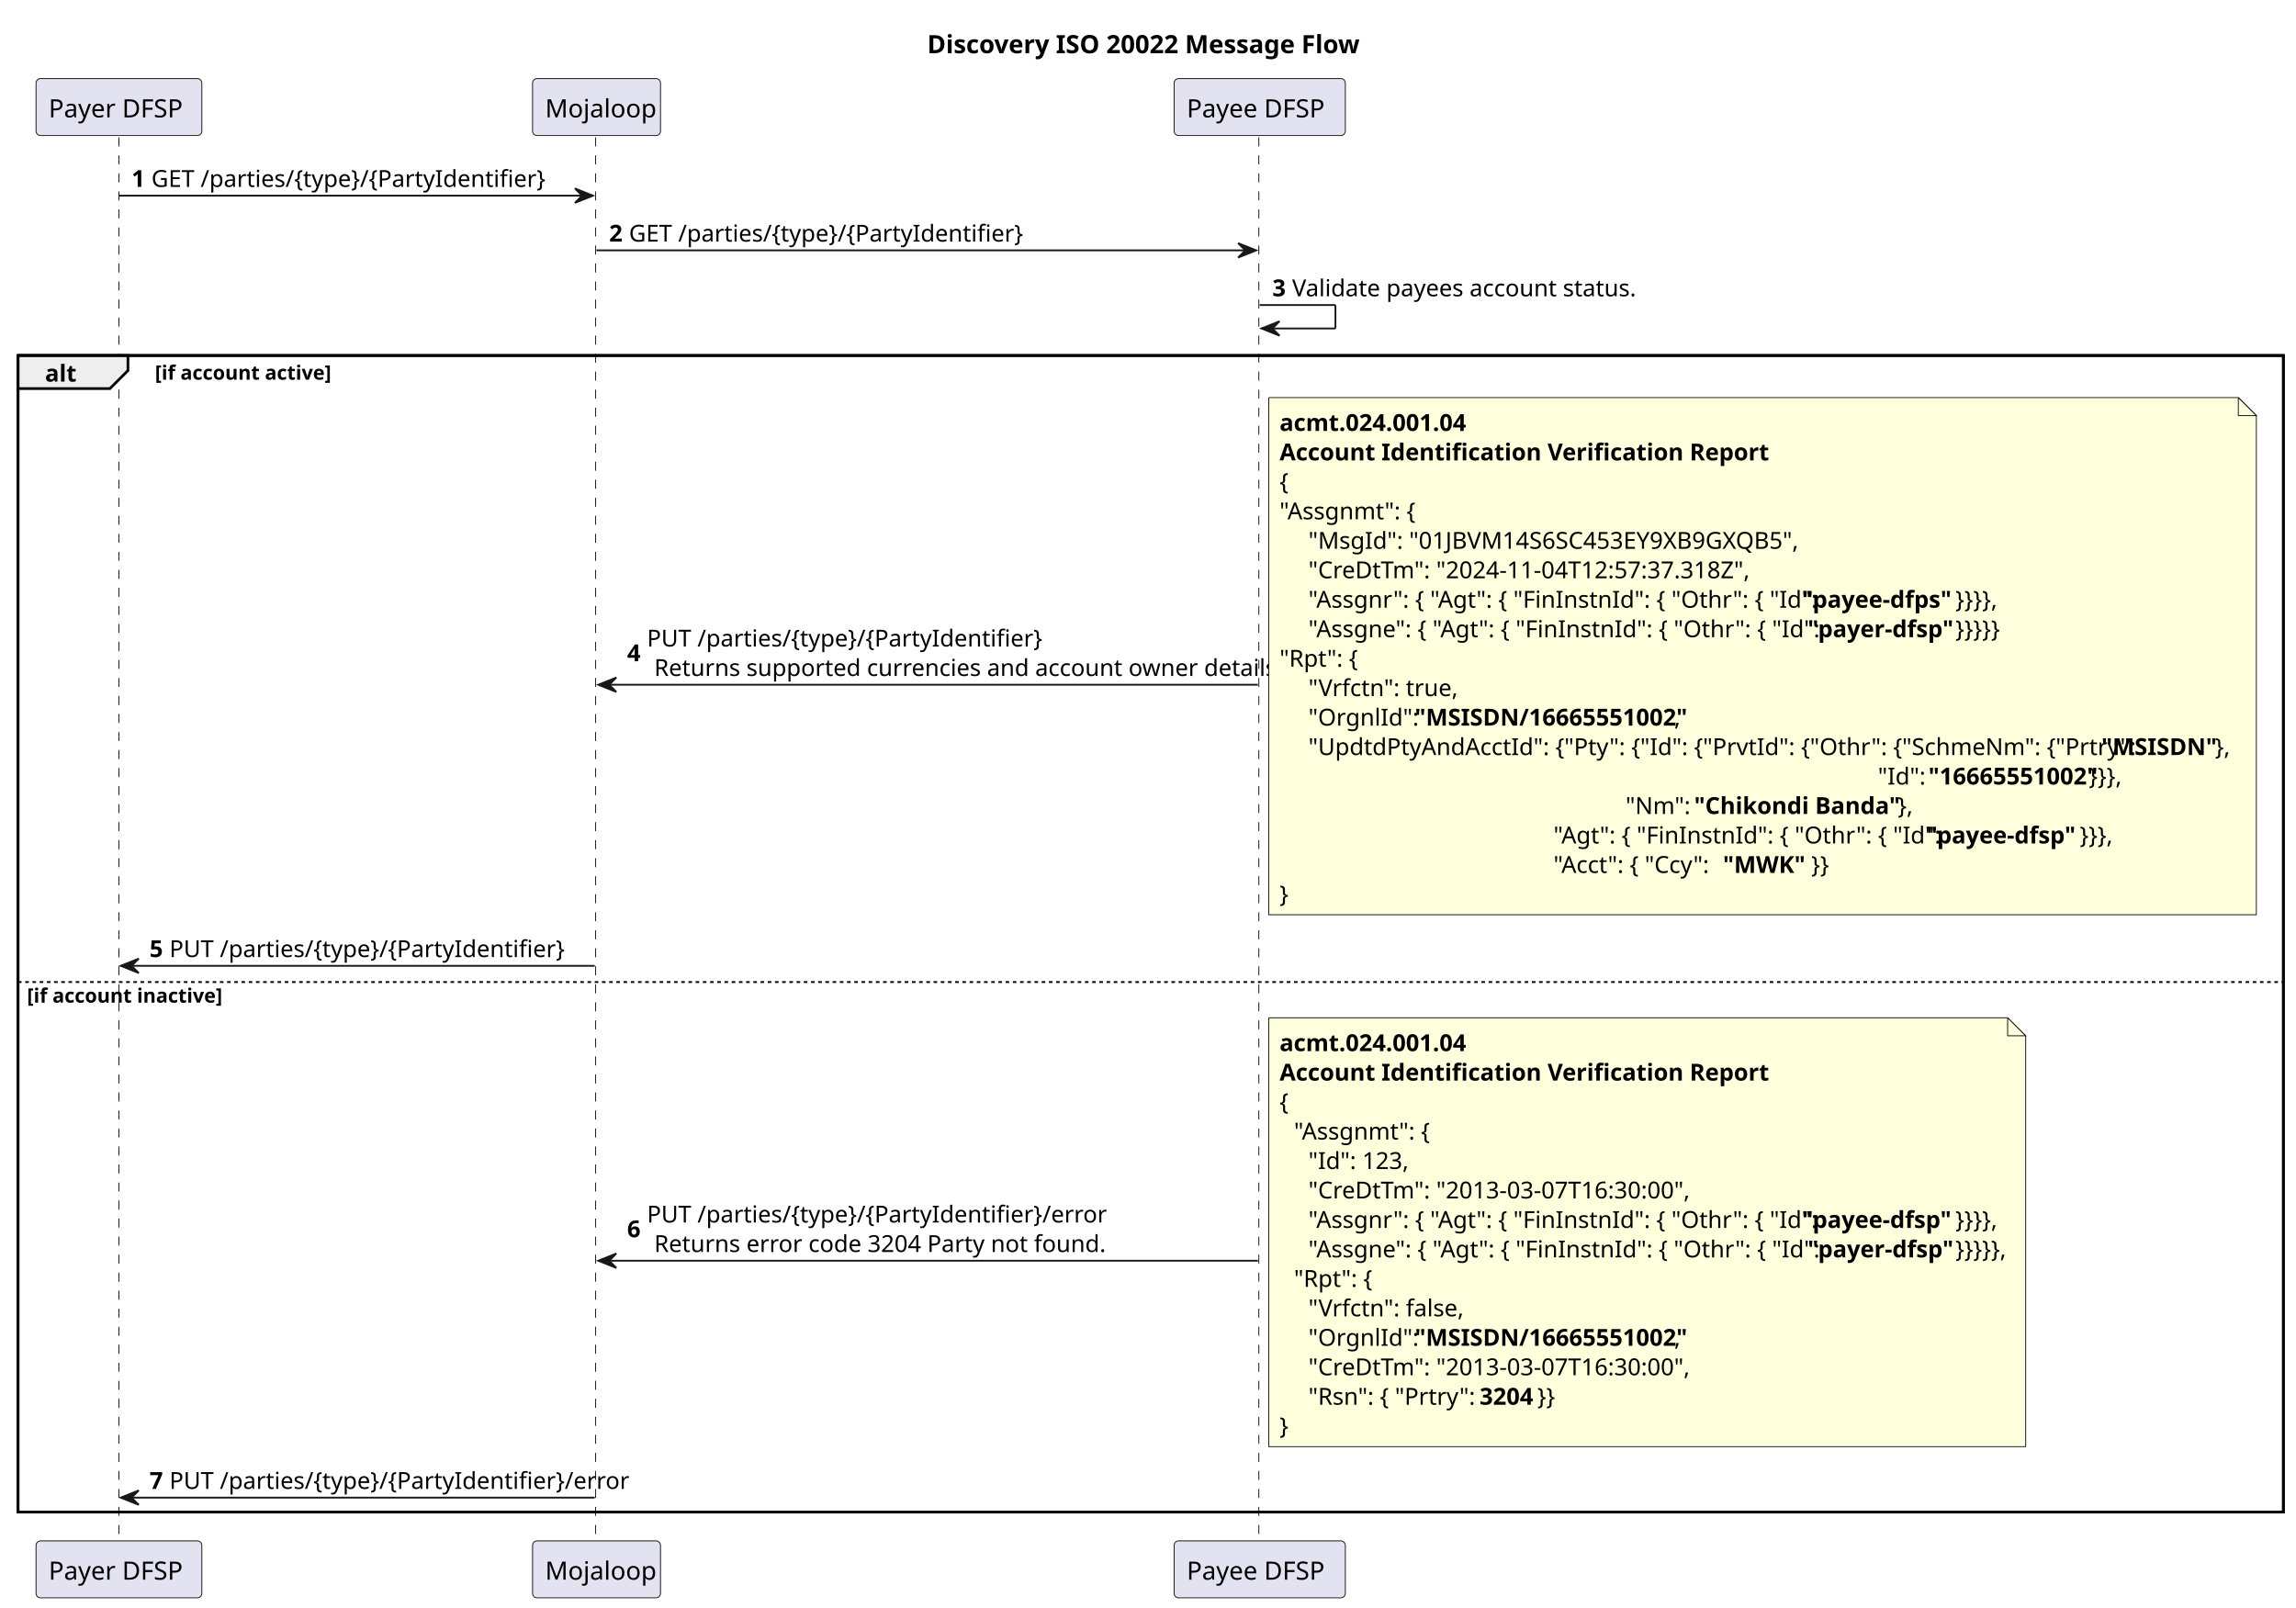
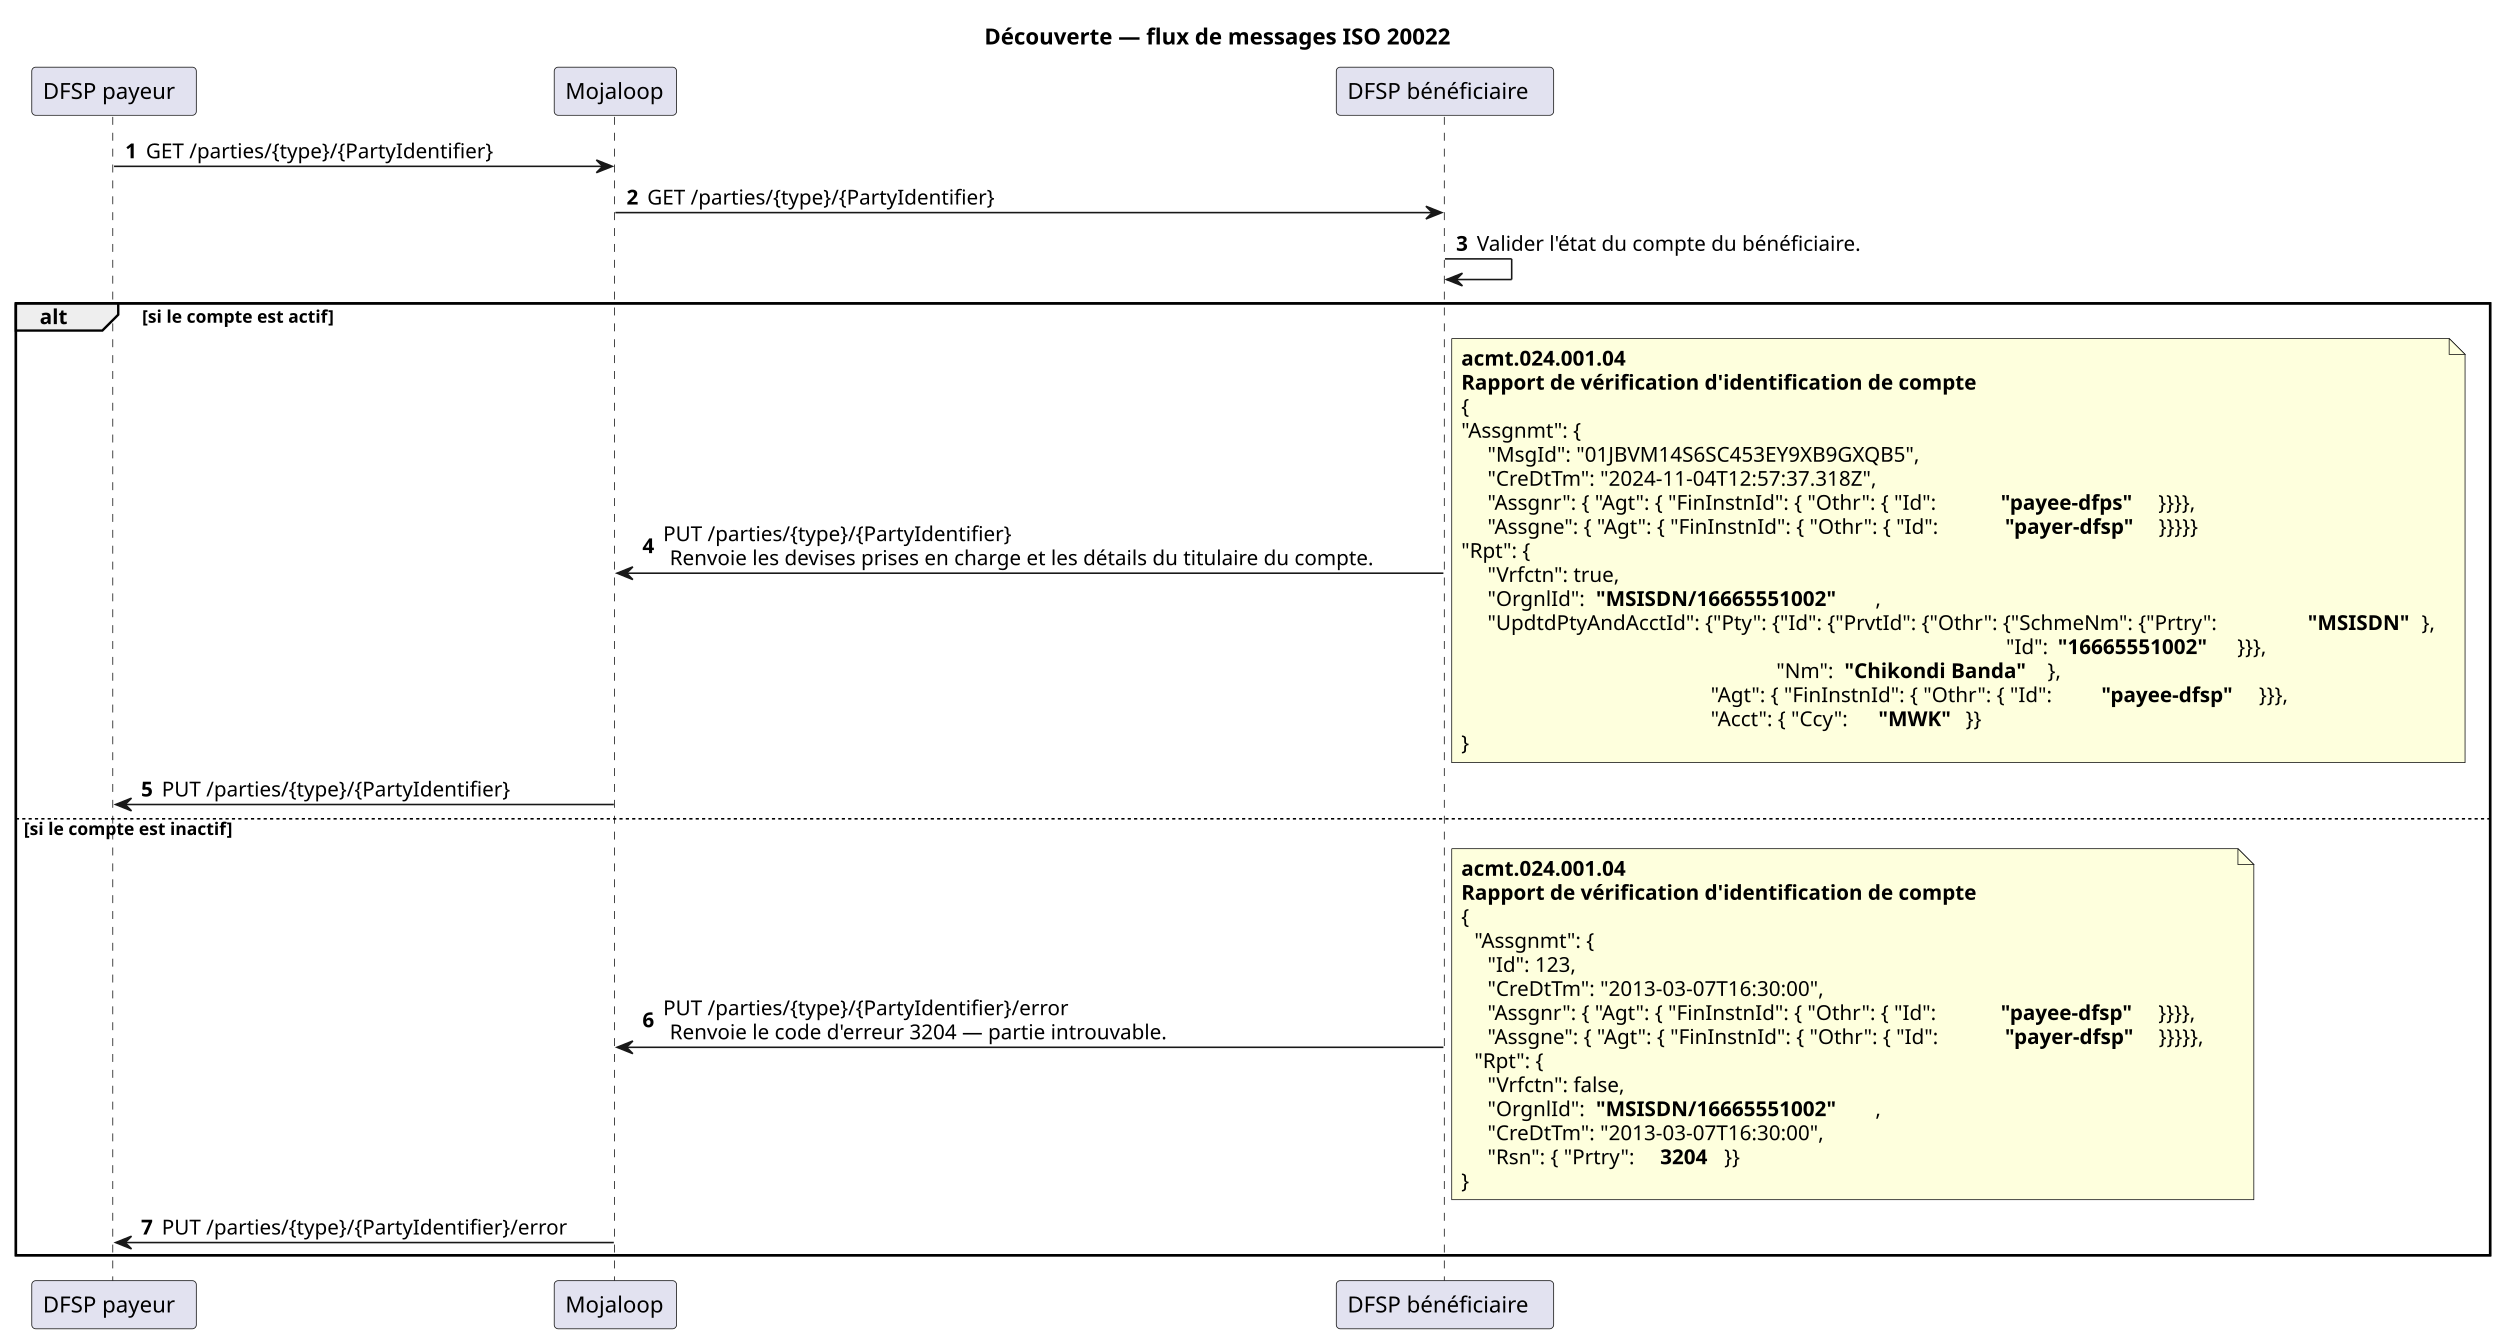
- <svg xmlns="http://www.w3.org/2000/svg" contentStyleType="text/css" height="892px" preserveAspectRatio="none" style="width:1274px;height:892px;background:#FFFFFF;" version="1.1" viewBox="0 0 1274 892" width="1274px" zoomAndPan="magnify">
+ <svg xmlns="http://www.w3.org/2000/svg" contentStyleType="text/css" height="842px" preserveAspectRatio="none" style="width:1574px;height:842px;background:#FFFFFF;" version="1.1" viewBox="0 0 1574 842" width="1574px" zoomAndPan="magnify">
  <defs />
  <g>
-     <text fill="#000000" font-family="sans-serif" font-size="14" font-weight="bold" lengthAdjust="spacing" textLength="247" x="514.5" y="29.533">Discovery ISO 20022 Message Flow</text>
-     <rect fill="none" height="641.789" style="stroke:#000000;stroke-width:1.5;" width="1257" x="10" y="197.273" />
-     <line style="stroke:#181818;stroke-width:0.5;stroke-dasharray:5.0,5.0;" x1="66" x2="66" y1="76.219" y2="856.062" />
-     <line style="stroke:#181818;stroke-width:0.5;stroke-dasharray:5.0,5.0;" x1="330.5" x2="330.5" y1="76.219" y2="856.062" />
-     <line style="stroke:#181818;stroke-width:0.5;stroke-dasharray:5.0,5.0;" x1="698.5" x2="698.5" y1="76.219" y2="856.062" />
-     <rect fill="#E2E2F0" height="31.609" rx="2.5" ry="2.5" style="stroke:#181818;stroke-width:0.5;" width="92" x="20" y="43.609" />
-     <text fill="#000000" font-family="sans-serif" font-size="14" lengthAdjust="spacing" textLength="78" x="27" y="65.143">Payer DFSP</text>
-     <rect fill="#E2E2F0" height="31.609" rx="2.5" ry="2.5" style="stroke:#181818;stroke-width:0.5;" width="92" x="20" y="855.062" />
-     <text fill="#000000" font-family="sans-serif" font-size="14" lengthAdjust="spacing" textLength="78" x="27" y="876.596">Payer DFSP</text>
-     <rect fill="#E2E2F0" height="31.609" rx="2.5" ry="2.5" style="stroke:#181818;stroke-width:0.5;" width="71" x="295.5" y="43.609" />
-     <text fill="#000000" font-family="sans-serif" font-size="14" lengthAdjust="spacing" textLength="57" x="302.5" y="65.143">Mojaloop</text>
-     <rect fill="#E2E2F0" height="31.609" rx="2.5" ry="2.5" style="stroke:#181818;stroke-width:0.5;" width="71" x="295.5" y="855.062" />
-     <text fill="#000000" font-family="sans-serif" font-size="14" lengthAdjust="spacing" textLength="57" x="302.5" y="876.596">Mojaloop</text>
-     <rect fill="#E2E2F0" height="31.609" rx="2.5" ry="2.5" style="stroke:#181818;stroke-width:0.5;" width="95" x="651.5" y="43.609" />
-     <text fill="#000000" font-family="sans-serif" font-size="14" lengthAdjust="spacing" textLength="81" x="658.5" y="65.143">Payee DFSP</text>
-     <rect fill="#E2E2F0" height="31.609" rx="2.5" ry="2.5" style="stroke:#181818;stroke-width:0.5;" width="95" x="651.5" y="855.062" />
-     <text fill="#000000" font-family="sans-serif" font-size="14" lengthAdjust="spacing" textLength="81" x="658.5" y="876.596">Payee DFSP</text>
-     <polygon fill="#181818" points="319,104.57,329,108.57,319,112.57,323,108.57" style="stroke:#181818;stroke-width:1.0;" />
-     <line style="stroke:#181818;stroke-width:1.0;" x1="66" x2="325" y1="108.57" y2="108.57" />
-     <text fill="#000000" font-family="sans-serif" font-size="13" font-weight="bold" lengthAdjust="spacing" textLength="7" x="73" y="103.714">1</text>
-     <text fill="#000000" font-family="sans-serif" font-size="13" lengthAdjust="spacing" textLength="201" x="84" y="103.714">GET /parties/{type}/{PartyIdentifier}</text>
-     <polygon fill="#181818" points="687,134.922,697,138.922,687,142.922,691,138.922" style="stroke:#181818;stroke-width:1.0;" />
-     <line style="stroke:#181818;stroke-width:1.0;" x1="331" x2="693" y1="138.922" y2="138.922" />
-     <text fill="#000000" font-family="sans-serif" font-size="13" font-weight="bold" lengthAdjust="spacing" textLength="7" x="338" y="134.065">2</text>
-     <text fill="#000000" font-family="sans-serif" font-size="13" lengthAdjust="spacing" textLength="201" x="349" y="134.065">GET /parties/{type}/{PartyIdentifier}</text>
-     <line style="stroke:#181818;stroke-width:1.0;" x1="699" x2="741" y1="169.273" y2="169.273" />
-     <line style="stroke:#181818;stroke-width:1.0;" x1="741" x2="741" y1="169.273" y2="182.273" />
-     <line style="stroke:#181818;stroke-width:1.0;" x1="700" x2="741" y1="182.273" y2="182.273" />
-     <polygon fill="#181818" points="710,178.273,700,182.273,710,186.273,706,182.273" style="stroke:#181818;stroke-width:1.0;" />
-     <text fill="#000000" font-family="sans-serif" font-size="13" font-weight="bold" lengthAdjust="spacing" textLength="7" x="706" y="164.417">3</text>
-     <text fill="#000000" font-family="sans-serif" font-size="13" lengthAdjust="spacing" textLength="187" x="717" y="164.417">Validate payees account status.</text>
-     <path d="M10,197.273 L71,197.273 L71,205.625 L61,215.625 L10,215.625 L10,197.273 " fill="#EEEEEE" style="stroke:#000000;stroke-width:1.5;" />
-     <rect fill="none" height="641.789" style="stroke:#000000;stroke-width:1.5;" width="1257" x="10" y="197.273" />
-     <text fill="#000000" font-family="sans-serif" font-size="13" font-weight="bold" lengthAdjust="spacing" textLength="16" x="25" y="211.769">alt</text>
-     <text fill="#000000" font-family="sans-serif" font-size="11" font-weight="bold" lengthAdjust="spacing" textLength="96" x="86" y="210.692">[if account active]</text>
-     <polygon fill="#181818" points="342,375.965,332,379.965,342,383.965,338,379.965" style="stroke:#181818;stroke-width:1.0;" />
-     <line style="stroke:#181818;stroke-width:1.0;" x1="336" x2="698" y1="379.965" y2="379.965" />
-     <text fill="#000000" font-family="sans-serif" font-size="13" font-weight="bold" lengthAdjust="spacing" textLength="7" x="348" y="366.933">4</text>
-     <text fill="#000000" font-family="sans-serif" font-size="13" lengthAdjust="spacing" textLength="200" x="359" y="358.757">PUT /parties/{type}/{PartyIdentifier}</text>
-     <text fill="#000000" font-family="sans-serif" font-size="13" lengthAdjust="spacing" textLength="329" x="363" y="375.108">Returns supported currencies and account owner details.</text>
-     <path d="M704,220.625 L704,507.625 L1252,507.625 L1252,230.625 L1242,220.625 L704,220.625 " fill="#FEFFDD" style="stroke:#181818;stroke-width:0.5;" />
-     <path d="M1242,220.625 L1242,230.625 L1252,230.625 L1242,220.625 " fill="#FEFFDD" style="stroke:#181818;stroke-width:0.5;" />
-     <text fill="#000000" font-family="sans-serif" font-size="13" font-weight="bold" lengthAdjust="spacing" textLength="99" x="710" y="239.12">acmt.024.001.04</text>
-     <text fill="#000000" font-family="sans-serif" font-size="13" font-weight="bold" lengthAdjust="spacing" textLength="261" x="710" y="255.472">Account Identification Verification Report</text>
-     <text fill="#000000" font-family="sans-serif" font-size="13" lengthAdjust="spacing" textLength="4" x="710" y="271.823">{</text>
-     <text fill="#000000" font-family="sans-serif" font-size="13" lengthAdjust="spacing" textLength="74" x="710" y="288.175">"Assgnmt": {</text>
-     <text fill="#000000" font-family="sans-serif" font-size="13" lengthAdjust="spacing" textLength="276" x="726" y="304.526">"MsgId": "01JBVM14S6SC453EY9XB9GXQB5",</text>
-     <text fill="#000000" font-family="sans-serif" font-size="13" lengthAdjust="spacing" textLength="236" x="726" y="320.878">"CreDtTm": "2024-11-04T12:57:37.318Z",</text>
-     <text fill="#000000" font-family="sans-serif" font-size="13" lengthAdjust="spacing" textLength="270" x="726" y="337.229">"Assgnr": { "Agt": { "FinInstnId": { "Othr": { "Id":</text>
-     <text fill="#000000" font-family="sans-serif" font-size="13" font-weight="bold" lengthAdjust="spacing" textLength="81" x="1000" y="337.229">"payee-dfps"</text>
-     <text fill="#000000" font-family="sans-serif" font-size="13" lengthAdjust="spacing" textLength="20" x="1085" y="337.229">}}}},</text>
-     <text fill="#000000" font-family="sans-serif" font-size="13" lengthAdjust="spacing" textLength="273" x="726" y="353.581">"Assgne": { "Agt": { "FinInstnId": { "Othr": { "Id":</text>
-     <text fill="#000000" font-family="sans-serif" font-size="13" font-weight="bold" lengthAdjust="spacing" textLength="78" x="1003" y="353.581">"payer-dfsp"</text>
-     <text fill="#000000" font-family="sans-serif" font-size="13" lengthAdjust="spacing" textLength="20" x="1085" y="353.581">}}}}}</text>
-     <text fill="#000000" font-family="sans-serif" font-size="13" lengthAdjust="spacing" textLength="42" x="710" y="369.933">"Rpt": {</text>
-     <text fill="#000000" font-family="sans-serif" font-size="13" lengthAdjust="spacing" textLength="78" x="726" y="386.284">"Vrfctn": true,</text>
-     <text fill="#000000" font-family="sans-serif" font-size="13" lengthAdjust="spacing" textLength="55" x="726" y="402.636">"OrgnlId":</text>
-     <text fill="#000000" font-family="sans-serif" font-size="13" font-weight="bold" lengthAdjust="spacing" textLength="144" x="785" y="402.636">"MSISDN/16665551002"</text>
-     <text fill="#000000" font-family="sans-serif" font-size="13" lengthAdjust="spacing" textLength="4" x="929" y="402.636">,</text>
-     <text fill="#000000" font-family="sans-serif" font-size="13" lengthAdjust="spacing" textLength="436" x="726" y="418.987">"UpdtdPtyAndAcctId": {"Pty": {"Id": {"PrvtId": {"Othr": {"SchmeNm": {"Prtry":</text>
-     <text fill="#000000" font-family="sans-serif" font-size="13" font-weight="bold" lengthAdjust="spacing" textLength="63" x="1166" y="418.987">"MSISDN"</text>
-     <text fill="#000000" font-family="sans-serif" font-size="13" lengthAdjust="spacing" textLength="8" x="1229" y="418.987">},</text>
-     <text fill="#000000" font-family="sans-serif" font-size="13" lengthAdjust="spacing" textLength="24" x="1042" y="435.339">"Id":</text>
-     <text fill="#000000" font-family="sans-serif" font-size="13" font-weight="bold" lengthAdjust="spacing" textLength="89" x="1070" y="435.339">"16665551002"</text>
-     <text fill="#000000" font-family="sans-serif" font-size="13" lengthAdjust="spacing" textLength="16" x="1159" y="435.339">}}},</text>
-     <text fill="#000000" font-family="sans-serif" font-size="13" lengthAdjust="spacing" textLength="34" x="902" y="451.69">"Nm":</text>
-     <text fill="#000000" font-family="sans-serif" font-size="13" font-weight="bold" lengthAdjust="spacing" textLength="113" x="940" y="451.69">"Chikondi Banda"</text>
-     <text fill="#000000" font-family="sans-serif" font-size="13" lengthAdjust="spacing" textLength="8" x="1053" y="451.69">},</text>
-     <text fill="#000000" font-family="sans-serif" font-size="13" lengthAdjust="spacing" textLength="203" x="862" y="468.042">"Agt": { "FinInstnId": { "Othr": { "Id":</text>
-     <text fill="#000000" font-family="sans-serif" font-size="13" font-weight="bold" lengthAdjust="spacing" textLength="81" x="1069" y="468.042">"payee-dfsp"</text>
-     <text fill="#000000" font-family="sans-serif" font-size="13" lengthAdjust="spacing" textLength="16" x="1154" y="468.042">}}},</text>
-     <text fill="#000000" font-family="sans-serif" font-size="13" lengthAdjust="spacing" textLength="90" x="862" y="484.394">"Acct": { "Ccy":</text>
-     <text fill="#000000" font-family="sans-serif" font-size="13" font-weight="bold" lengthAdjust="spacing" textLength="45" x="956" y="484.394">"MWK"</text>
-     <text fill="#000000" font-family="sans-serif" font-size="13" lengthAdjust="spacing" textLength="8" x="1005" y="484.394">}}</text>
-     <text fill="#000000" font-family="sans-serif" font-size="13" lengthAdjust="spacing" textLength="4" x="710" y="500.745">}</text>
-     <polygon fill="#181818" points="77,531.953,67,535.953,77,539.953,73,535.953" style="stroke:#181818;stroke-width:1.0;" />
-     <line style="stroke:#181818;stroke-width:1.0;" x1="71" x2="330" y1="535.953" y2="535.953" />
-     <text fill="#000000" font-family="sans-serif" font-size="13" font-weight="bold" lengthAdjust="spacing" textLength="7" x="83" y="531.097">5</text>
-     <text fill="#000000" font-family="sans-serif" font-size="13" lengthAdjust="spacing" textLength="200" x="94" y="531.097">PUT /parties/{type}/{PartyIdentifier}</text>
-     <line style="stroke:#000000;stroke-width:1.0;stroke-dasharray:2.0,2.0;" x1="10" x2="1267" y1="544.953" y2="544.953" />
-     <text fill="#000000" font-family="sans-serif" font-size="11" font-weight="bold" lengthAdjust="spacing" textLength="106" x="15" y="556.372">[if account inactive]</text>
-     <polygon fill="#181818" points="342,695.602,332,699.602,342,703.602,338,699.602" style="stroke:#181818;stroke-width:1.0;" />
-     <line style="stroke:#181818;stroke-width:1.0;" x1="336" x2="698" y1="699.602" y2="699.602" />
-     <text fill="#000000" font-family="sans-serif" font-size="13" font-weight="bold" lengthAdjust="spacing" textLength="7" x="348" y="686.569">6</text>
-     <text fill="#000000" font-family="sans-serif" font-size="13" lengthAdjust="spacing" textLength="230" x="359" y="678.394">PUT /parties/{type}/{PartyIdentifier}/error</text>
-     <text fill="#000000" font-family="sans-serif" font-size="13" lengthAdjust="spacing" textLength="235" x="363" y="694.745">Returns error code 3204 Party not found.</text>
-     <path d="M704,564.789 L704,802.789 L1124,802.789 L1124,574.789 L1114,564.789 L704,564.789 " fill="#FEFFDD" style="stroke:#181818;stroke-width:0.5;" />
-     <path d="M1114,564.789 L1114,574.789 L1124,574.789 L1114,564.789 " fill="#FEFFDD" style="stroke:#181818;stroke-width:0.5;" />
-     <text fill="#000000" font-family="sans-serif" font-size="13" font-weight="bold" lengthAdjust="spacing" textLength="99" x="710" y="583.284">acmt.024.001.04</text>
-     <text fill="#000000" font-family="sans-serif" font-size="13" font-weight="bold" lengthAdjust="spacing" textLength="261" x="710" y="599.636">Account Identification Verification Report</text>
-     <text fill="#000000" font-family="sans-serif" font-size="13" lengthAdjust="spacing" textLength="4" x="710" y="615.987">{</text>
-     <text fill="#000000" font-family="sans-serif" font-size="13" lengthAdjust="spacing" textLength="74" x="718" y="632.339">"Assgnmt": {</text>
-     <text fill="#000000" font-family="sans-serif" font-size="13" lengthAdjust="spacing" textLength="53" x="726" y="648.69">"Id": 123,</text>
-     <text fill="#000000" font-family="sans-serif" font-size="13" lengthAdjust="spacing" textLength="204" x="726" y="665.042">"CreDtTm": "2013-03-07T16:30:00",</text>
-     <text fill="#000000" font-family="sans-serif" font-size="13" lengthAdjust="spacing" textLength="270" x="726" y="681.394">"Assgnr": { "Agt": { "FinInstnId": { "Othr": { "Id":</text>
-     <text fill="#000000" font-family="sans-serif" font-size="13" font-weight="bold" lengthAdjust="spacing" textLength="81" x="1000" y="681.394">"payee-dfsp"</text>
-     <text fill="#000000" font-family="sans-serif" font-size="13" lengthAdjust="spacing" textLength="20" x="1085" y="681.394">}}}},</text>
-     <text fill="#000000" font-family="sans-serif" font-size="13" lengthAdjust="spacing" textLength="273" x="726" y="697.745">"Assgne": { "Agt": { "FinInstnId": { "Othr": { "Id":</text>
-     <text fill="#000000" font-family="sans-serif" font-size="13" font-weight="bold" lengthAdjust="spacing" textLength="78" x="1003" y="697.745">"payer-dfsp"</text>
-     <text fill="#000000" font-family="sans-serif" font-size="13" lengthAdjust="spacing" textLength="24" x="1085" y="697.745">}}}}},</text>
-     <text fill="#000000" font-family="sans-serif" font-size="13" lengthAdjust="spacing" textLength="42" x="718" y="714.097">"Rpt": {</text>
-     <text fill="#000000" font-family="sans-serif" font-size="13" lengthAdjust="spacing" textLength="83" x="726" y="730.448">"Vrfctn": false,</text>
-     <text fill="#000000" font-family="sans-serif" font-size="13" lengthAdjust="spacing" textLength="55" x="726" y="746.8">"OrgnlId":</text>
-     <text fill="#000000" font-family="sans-serif" font-size="13" font-weight="bold" lengthAdjust="spacing" textLength="144" x="785" y="746.8">"MSISDN/16665551002"</text>
-     <text fill="#000000" font-family="sans-serif" font-size="13" lengthAdjust="spacing" textLength="4" x="929" y="746.8">,</text>
-     <text fill="#000000" font-family="sans-serif" font-size="13" lengthAdjust="spacing" textLength="204" x="726" y="763.151">"CreDtTm": "2013-03-07T16:30:00",</text>
-     <text fill="#000000" font-family="sans-serif" font-size="13" lengthAdjust="spacing" textLength="91" x="726" y="779.503">"Rsn": { "Prtry":</text>
-     <text fill="#000000" font-family="sans-serif" font-size="13" font-weight="bold" lengthAdjust="spacing" textLength="28" x="821" y="779.503">3204</text>
-     <text fill="#000000" font-family="sans-serif" font-size="13" lengthAdjust="spacing" textLength="8" x="853" y="779.503">}}</text>
-     <text fill="#000000" font-family="sans-serif" font-size="13" lengthAdjust="spacing" textLength="4" x="710" y="795.855">}</text>
-     <polygon fill="#181818" points="77,827.062,67,831.062,77,835.062,73,831.062" style="stroke:#181818;stroke-width:1.0;" />
-     <line style="stroke:#181818;stroke-width:1.0;" x1="71" x2="330" y1="831.062" y2="831.062" />
-     <text fill="#000000" font-family="sans-serif" font-size="13" font-weight="bold" lengthAdjust="spacing" textLength="7" x="83" y="826.206">7</text>
-     <text fill="#000000" font-family="sans-serif" font-size="13" lengthAdjust="spacing" textLength="230" x="94" y="826.206">PUT /parties/{type}/{PartyIdentifier}/error</text>
+     <text fill="#000000" font-family="sans-serif" font-size="14" font-weight="bold" lengthAdjust="spacing" textLength="337.306" x="619.738" y="27.995">Découverte — flux de messages ISO 20022</text>
+     <rect fill="none" height="599.32" style="stroke:#000000;stroke-width:1.5;" width="1557.782" x="10" y="190.992" />
+     <line style="stroke:#181818;stroke-width:0.5;stroke-dasharray:5.0,5.0;" x1="71" x2="71" y1="73.594" y2="807.312" />
+     <line style="stroke:#181818;stroke-width:0.5;stroke-dasharray:5.0,5.0;" x1="386.943" x2="386.943" y1="73.594" y2="807.312" />
+     <line style="stroke:#181818;stroke-width:0.5;stroke-dasharray:5.0,5.0;" x1="909.337" x2="909.337" y1="73.594" y2="807.312" />
+     <rect fill="#E2E2F0" height="30.297" rx="2.5" ry="2.5" style="stroke:#181818;stroke-width:0.5;" width="103.606" x="20" y="42.297" />
+     <text fill="#000000" font-family="sans-serif" font-size="14" lengthAdjust="spacing" textLength="89.606" x="27" y="62.292">DFSP payeur</text>
+     <rect fill="#E2E2F0" height="30.297" rx="2.5" ry="2.5" style="stroke:#181818;stroke-width:0.5;" width="103.606" x="20" y="806.312" />
+     <text fill="#000000" font-family="sans-serif" font-size="14" lengthAdjust="spacing" textLength="89.606" x="27" y="826.308">DFSP payeur</text>
+     <rect fill="#E2E2F0" height="30.297" rx="2.5" ry="2.5" style="stroke:#181818;stroke-width:0.5;" width="77.02" x="348.943" y="42.297" />
+     <text fill="#000000" font-family="sans-serif" font-size="14" lengthAdjust="spacing" textLength="63.02" x="355.943" y="62.292">Mojaloop</text>
+     <rect fill="#E2E2F0" height="30.297" rx="2.5" ry="2.5" style="stroke:#181818;stroke-width:0.5;" width="77.02" x="348.943" y="806.312" />
+     <text fill="#000000" font-family="sans-serif" font-size="14" lengthAdjust="spacing" textLength="63.02" x="355.943" y="826.308">Mojaloop</text>
+     <rect fill="#E2E2F0" height="30.297" rx="2.5" ry="2.5" style="stroke:#181818;stroke-width:0.5;" width="136.842" x="841.337" y="42.297" />
+     <text fill="#000000" font-family="sans-serif" font-size="14" lengthAdjust="spacing" textLength="122.842" x="848.337" y="62.292">DFSP bénéficiaire</text>
+     <rect fill="#E2E2F0" height="30.297" rx="2.5" ry="2.5" style="stroke:#181818;stroke-width:0.5;" width="136.842" x="841.337" y="806.312" />
+     <text fill="#000000" font-family="sans-serif" font-size="14" lengthAdjust="spacing" textLength="122.842" x="848.337" y="826.308">DFSP bénéficiaire</text>
+     <polygon fill="#181818" points="375.453,100.727,385.453,104.727,375.453,108.727,379.453,104.727" style="stroke:#181818;stroke-width:1.0;" />
+     <line style="stroke:#181818;stroke-width:1.0;" x1="71.803" x2="381.453" y1="104.727" y2="104.727" />
+     <text fill="#000000" font-family="sans-serif" font-size="13" font-weight="bold" lengthAdjust="spacing" textLength="9.045" x="78.803" y="99.661">1</text>
+     <text fill="#000000" font-family="sans-serif" font-size="13" lengthAdjust="spacing" textLength="243.172" x="91.848" y="99.661">GET /parties/{type}/{PartyIdentifier}</text>
+     <polygon fill="#181818" points="897.758,129.859,907.758,133.859,897.758,137.859,901.758,133.859" style="stroke:#181818;stroke-width:1.0;" />
+     <line style="stroke:#181818;stroke-width:1.0;" x1="387.453" x2="903.758" y1="133.859" y2="133.859" />
+     <text fill="#000000" font-family="sans-serif" font-size="13" font-weight="bold" lengthAdjust="spacing" textLength="9.045" x="394.453" y="128.793">2</text>
+     <text fill="#000000" font-family="sans-serif" font-size="13" lengthAdjust="spacing" textLength="243.172" x="407.498" y="128.793">GET /parties/{type}/{PartyIdentifier}</text>
+     <line style="stroke:#181818;stroke-width:1.0;" x1="909.758" x2="951.758" y1="162.992" y2="162.992" />
+     <line style="stroke:#181818;stroke-width:1.0;" x1="951.758" x2="951.758" y1="162.992" y2="175.992" />
+     <line style="stroke:#181818;stroke-width:1.0;" x1="910.758" x2="951.758" y1="175.992" y2="175.992" />
+     <polygon fill="#181818" points="920.758,171.992,910.758,175.992,920.758,179.992,916.758,175.992" style="stroke:#181818;stroke-width:1.0;" />
+     <text fill="#000000" font-family="sans-serif" font-size="13" font-weight="bold" lengthAdjust="spacing" textLength="9.045" x="916.758" y="157.926">3</text>
+     <text fill="#000000" font-family="sans-serif" font-size="13" lengthAdjust="spacing" textLength="262.266" x="929.803" y="157.926">Valider l'état du compte du bénéficiaire.</text>
+     <path d="M10,190.992 L74.443,190.992 L74.443,198.125 L64.443,208.125 L10,208.125 L10,190.992 " fill="#EEEEEE" style="stroke:#000000;stroke-width:1.5;" />
+     <rect fill="none" height="599.32" style="stroke:#000000;stroke-width:1.5;" width="1557.782" x="10" y="190.992" />
+     <text fill="#000000" font-family="sans-serif" font-size="13" font-weight="bold" lengthAdjust="spacing" textLength="19.443" x="25" y="204.059">alt</text>
+     <text fill="#000000" font-family="sans-serif" font-size="11" font-weight="bold" lengthAdjust="spacing" textLength="140.078" x="89.443" y="203.203">[si le compte est actif]</text>
+     <polygon fill="#181818" points="398.453,356.887,388.453,360.887,398.453,364.887,394.453,360.887" style="stroke:#181818;stroke-width:1.0;" />
+     <line style="stroke:#181818;stroke-width:1.0;" x1="392.453" x2="908.758" y1="360.887" y2="360.887" />
+     <text fill="#000000" font-family="sans-serif" font-size="13" font-weight="bold" lengthAdjust="spacing" textLength="9.045" x="404.453" y="348.254">4</text>
+     <text fill="#000000" font-family="sans-serif" font-size="13" lengthAdjust="spacing" textLength="242.239" x="417.498" y="340.688">PUT /parties/{type}/{PartyIdentifier}</text>
+     <text fill="#000000" font-family="sans-serif" font-size="13" lengthAdjust="spacing" textLength="481.127" x="421.631" y="355.821">Renvoie les devises prises en charge et les détails du titulaire du compte.</text>
+     <path d="M914,213.125 L914,480.125 L1552,480.125 L1552,223.125 L1542,213.125 L914,213.125 " fill="#FEFFDD" style="stroke:#181818;stroke-width:0.5;" />
+     <path d="M1542,213.125 L1542,223.125 L1552,223.125 L1542,213.125 " fill="#FEFFDD" style="stroke:#181818;stroke-width:0.5;" />
+     <text fill="#000000" font-family="sans-serif" font-size="13" font-weight="bold" lengthAdjust="spacing" textLength="123.418" x="920" y="230.192">acmt.024.001.04</text>
+     <text fill="#000000" font-family="sans-serif" font-size="13" font-weight="bold" lengthAdjust="spacing" textLength="367.187" x="920" y="245.325">Rapport de vérification d'identification de compte</text>
+     <text fill="#000000" font-family="sans-serif" font-size="13" lengthAdjust="spacing" textLength="8.271" x="920" y="260.457">{</text>
+     <text fill="#000000" font-family="sans-serif" font-size="13" lengthAdjust="spacing" textLength="85.433" x="920" y="275.59">"Assgnmt": {</text>
+     <text fill="#000000" font-family="sans-serif" font-size="13" lengthAdjust="spacing" textLength="296.423" x="936.529" y="290.723">"MsgId": "01JBVM14S6SC453EY9XB9GXQB5",</text>
+     <text fill="#000000" font-family="sans-serif" font-size="13" lengthAdjust="spacing" textLength="274.422" x="936.529" y="305.856">"CreDtTm": "2024-11-04T12:57:37.318Z",</text>
+     <text fill="#000000" font-family="sans-serif" font-size="13" lengthAdjust="spacing" textLength="318.951" x="936.529" y="320.989">"Assgnr": { "Agt": { "FinInstnId": { "Othr": { "Id":</text>
+     <text fill="#000000" font-family="sans-serif" font-size="13" font-weight="bold" lengthAdjust="spacing" textLength="95.132" x="1259.612" y="320.989">"payee-dfps"</text>
+     <text fill="#000000" font-family="sans-serif" font-size="13" lengthAdjust="spacing" textLength="37.216" x="1358.877" y="320.989">}}}},</text>
+     <text fill="#000000" font-family="sans-serif" font-size="13" lengthAdjust="spacing" textLength="321.604" x="936.529" y="336.122">"Assgne": { "Agt": { "FinInstnId": { "Othr": { "Id":</text>
+     <text fill="#000000" font-family="sans-serif" font-size="13" font-weight="bold" lengthAdjust="spacing" textLength="92.727" x="1262.266" y="336.122">"payer-dfsp"</text>
+     <text fill="#000000" font-family="sans-serif" font-size="13" lengthAdjust="spacing" textLength="41.355" x="1359.124" y="336.122">}}}}}</text>
+     <text fill="#000000" font-family="sans-serif" font-size="13" lengthAdjust="spacing" textLength="51.124" x="920" y="351.254">"Rpt": {</text>
+     <text fill="#000000" font-family="sans-serif" font-size="13" lengthAdjust="spacing" textLength="90.581" x="936.529" y="366.387">"Vrfctn": true,</text>
+     <text fill="#000000" font-family="sans-serif" font-size="13" lengthAdjust="spacing" textLength="64.105" x="936.529" y="381.52">"OrgnlId":</text>
+     <text fill="#000000" font-family="sans-serif" font-size="13" font-weight="bold" lengthAdjust="spacing" textLength="175.963" x="1004.767" y="381.52">"MSISDN/16665551002"</text>
+     <text fill="#000000" font-family="sans-serif" font-size="13" lengthAdjust="spacing" textLength="4.132" x="1180.73" y="381.52">,</text>
+     <text fill="#000000" font-family="sans-serif" font-size="13" lengthAdjust="spacing" textLength="512.243" x="936.529" y="396.653">"UpdtdPtyAndAcctId": {"Pty": {"Id": {"PrvtId": {"Othr": {"SchmeNm": {"Prtry":</text>
+     <text fill="#000000" font-family="sans-serif" font-size="13" font-weight="bold" lengthAdjust="spacing" textLength="71.716" x="1452.905" y="396.653">"MSISDN"</text>
+     <text fill="#000000" font-family="sans-serif" font-size="13" lengthAdjust="spacing" textLength="12.403" x="1524.621" y="396.653">},</text>
+     <text fill="#000000" font-family="sans-serif" font-size="13" lengthAdjust="spacing" textLength="28.425" x="1262.983" y="411.786">"Id":</text>
+     <text fill="#000000" font-family="sans-serif" font-size="13" font-weight="bold" lengthAdjust="spacing" textLength="113.045" x="1295.54" y="411.786">"16665551002"</text>
+     <text fill="#000000" font-family="sans-serif" font-size="13" lengthAdjust="spacing" textLength="28.945" x="1408.585" y="411.786">}}},</text>
+     <text fill="#000000" font-family="sans-serif" font-size="13" lengthAdjust="spacing" textLength="38.727" x="1118.352" y="426.918">"Nm":</text>
+     <text fill="#000000" font-family="sans-serif" font-size="13" font-weight="bold" lengthAdjust="spacing" textLength="127.931" x="1161.211" y="426.918">"Chikondi Banda"</text>
+     <text fill="#000000" font-family="sans-serif" font-size="13" lengthAdjust="spacing" textLength="12.403" x="1289.142" y="426.918">},</text>
+     <text fill="#000000" font-family="sans-serif" font-size="13" lengthAdjust="spacing" textLength="241.801" x="1077.028" y="442.051">"Agt": { "FinInstnId": { "Othr": { "Id":</text>
+     <text fill="#000000" font-family="sans-serif" font-size="13" font-weight="bold" lengthAdjust="spacing" textLength="95.132" x="1322.962" y="442.051">"payee-dfsp"</text>
+     <text fill="#000000" font-family="sans-serif" font-size="13" lengthAdjust="spacing" textLength="28.945" x="1422.227" y="442.051">}}},</text>
+     <text fill="#000000" font-family="sans-serif" font-size="13" lengthAdjust="spacing" textLength="101.416" x="1077.028" y="457.184">"Acct": { "Ccy":</text>
+     <text fill="#000000" font-family="sans-serif" font-size="13" font-weight="bold" lengthAdjust="spacing" textLength="50.895" x="1182.577" y="457.184">"MWK"</text>
+     <text fill="#000000" font-family="sans-serif" font-size="13" lengthAdjust="spacing" textLength="16.542" x="1237.605" y="457.184">}}</text>
+     <text fill="#000000" font-family="sans-serif" font-size="13" lengthAdjust="spacing" textLength="8.271" x="920" y="472.317">}</text>
+     <polygon fill="#181818" points="82.803,502.516,72.803,506.516,82.803,510.516,78.803,506.516" style="stroke:#181818;stroke-width:1.0;" />
+     <line style="stroke:#181818;stroke-width:1.0;" x1="76.803" x2="386.453" y1="506.516" y2="506.516" />
+     <text fill="#000000" font-family="sans-serif" font-size="13" font-weight="bold" lengthAdjust="spacing" textLength="9.045" x="88.803" y="501.45">5</text>
+     <text fill="#000000" font-family="sans-serif" font-size="13" lengthAdjust="spacing" textLength="242.239" x="101.848" y="501.45">PUT /parties/{type}/{PartyIdentifier}</text>
+     <line style="stroke:#000000;stroke-width:1.0;stroke-dasharray:2.0,2.0;" x1="10" x2="1567.782" y1="515.516" y2="515.516" />
+     <text fill="#000000" font-family="sans-serif" font-size="11" font-weight="bold" lengthAdjust="spacing" textLength="151.68" x="15" y="525.726">[si le compte est inactif]</text>
+     <polygon fill="#181818" points="398.453,655.383,388.453,659.383,398.453,663.383,394.453,659.383" style="stroke:#181818;stroke-width:1.0;" />
+     <line style="stroke:#181818;stroke-width:1.0;" x1="392.453" x2="908.758" y1="659.383" y2="659.383" />
+     <text fill="#000000" font-family="sans-serif" font-size="13" font-weight="bold" lengthAdjust="spacing" textLength="9.045" x="404.453" y="646.75">6</text>
+     <text fill="#000000" font-family="sans-serif" font-size="13" lengthAdjust="spacing" textLength="278.605" x="417.498" y="639.184">PUT /parties/{type}/{PartyIdentifier}/error</text>
+     <text fill="#000000" font-family="sans-serif" font-size="13" lengthAdjust="spacing" textLength="339.003" x="421.631" y="654.317">Renvoie le code d'erreur 3204 — partie introuvable.</text>
+     <path d="M914,534.32 L914,755.32 L1419,755.32 L1419,544.32 L1409,534.32 L914,534.32 " fill="#FEFFDD" style="stroke:#181818;stroke-width:0.5;" />
+     <path d="M1409,534.32 L1409,544.32 L1419,544.32 L1409,534.32 " fill="#FEFFDD" style="stroke:#181818;stroke-width:0.5;" />
+     <text fill="#000000" font-family="sans-serif" font-size="13" font-weight="bold" lengthAdjust="spacing" textLength="123.418" x="920" y="551.387">acmt.024.001.04</text>
+     <text fill="#000000" font-family="sans-serif" font-size="13" font-weight="bold" lengthAdjust="spacing" textLength="367.187" x="920" y="566.52">Rapport de vérification d'identification de compte</text>
+     <text fill="#000000" font-family="sans-serif" font-size="13" lengthAdjust="spacing" textLength="8.271" x="920" y="581.653">{</text>
+     <text fill="#000000" font-family="sans-serif" font-size="13" lengthAdjust="spacing" textLength="85.433" x="928.265" y="596.786">"Assgnmt": {</text>
+     <text fill="#000000" font-family="sans-serif" font-size="13" lengthAdjust="spacing" textLength="61.502" x="936.529" y="611.918">"Id": 123,</text>
+     <text fill="#000000" font-family="sans-serif" font-size="13" lengthAdjust="spacing" textLength="236.571" x="936.529" y="627.051">"CreDtTm": "2013-03-07T16:30:00",</text>
+     <text fill="#000000" font-family="sans-serif" font-size="13" lengthAdjust="spacing" textLength="318.951" x="936.529" y="642.184">"Assgnr": { "Agt": { "FinInstnId": { "Othr": { "Id":</text>
+     <text fill="#000000" font-family="sans-serif" font-size="13" font-weight="bold" lengthAdjust="spacing" textLength="95.132" x="1259.612" y="642.184">"payee-dfsp"</text>
+     <text fill="#000000" font-family="sans-serif" font-size="13" lengthAdjust="spacing" textLength="37.216" x="1358.877" y="642.184">}}}},</text>
+     <text fill="#000000" font-family="sans-serif" font-size="13" lengthAdjust="spacing" textLength="321.604" x="936.529" y="657.317">"Assgne": { "Agt": { "FinInstnId": { "Othr": { "Id":</text>
+     <text fill="#000000" font-family="sans-serif" font-size="13" font-weight="bold" lengthAdjust="spacing" textLength="92.727" x="1262.266" y="657.317">"payer-dfsp"</text>
+     <text fill="#000000" font-family="sans-serif" font-size="13" lengthAdjust="spacing" textLength="45.487" x="1359.124" y="657.317">}}}}},</text>
+     <text fill="#000000" font-family="sans-serif" font-size="13" lengthAdjust="spacing" textLength="51.124" x="928.265" y="672.45">"Rpt": {</text>
+     <text fill="#000000" font-family="sans-serif" font-size="13" lengthAdjust="spacing" textLength="94.828" x="936.529" y="687.582">"Vrfctn": false,</text>
+     <text fill="#000000" font-family="sans-serif" font-size="13" lengthAdjust="spacing" textLength="64.105" x="936.529" y="702.715">"OrgnlId":</text>
+     <text fill="#000000" font-family="sans-serif" font-size="13" font-weight="bold" lengthAdjust="spacing" textLength="175.963" x="1004.767" y="702.715">"MSISDN/16665551002"</text>
+     <text fill="#000000" font-family="sans-serif" font-size="13" lengthAdjust="spacing" textLength="4.132" x="1180.73" y="702.715">,</text>
+     <text fill="#000000" font-family="sans-serif" font-size="13" lengthAdjust="spacing" textLength="236.571" x="936.529" y="717.848">"CreDtTm": "2013-03-07T16:30:00",</text>
+     <text fill="#000000" font-family="sans-serif" font-size="13" lengthAdjust="spacing" textLength="104.578" x="936.529" y="732.981">"Rsn": { "Prtry":</text>
+     <text fill="#000000" font-family="sans-serif" font-size="13" font-weight="bold" lengthAdjust="spacing" textLength="36.182" x="1045.239" y="732.981">3204</text>
+     <text fill="#000000" font-family="sans-serif" font-size="13" lengthAdjust="spacing" textLength="16.542" x="1085.553" y="732.981">}}</text>
+     <text fill="#000000" font-family="sans-serif" font-size="13" lengthAdjust="spacing" textLength="8.271" x="920" y="748.114">}</text>
+     <polygon fill="#181818" points="82.803,778.312,72.803,782.312,82.803,786.312,78.803,782.312" style="stroke:#181818;stroke-width:1.0;" />
+     <line style="stroke:#181818;stroke-width:1.0;" x1="76.803" x2="386.453" y1="782.312" y2="782.312" />
+     <text fill="#000000" font-family="sans-serif" font-size="13" font-weight="bold" lengthAdjust="spacing" textLength="9.045" x="88.803" y="777.247">7</text>
+     <text fill="#000000" font-family="sans-serif" font-size="13" lengthAdjust="spacing" textLength="278.605" x="101.848" y="777.247">PUT /parties/{type}/{PartyIdentifier}/error</text>
  </g>
</svg>
